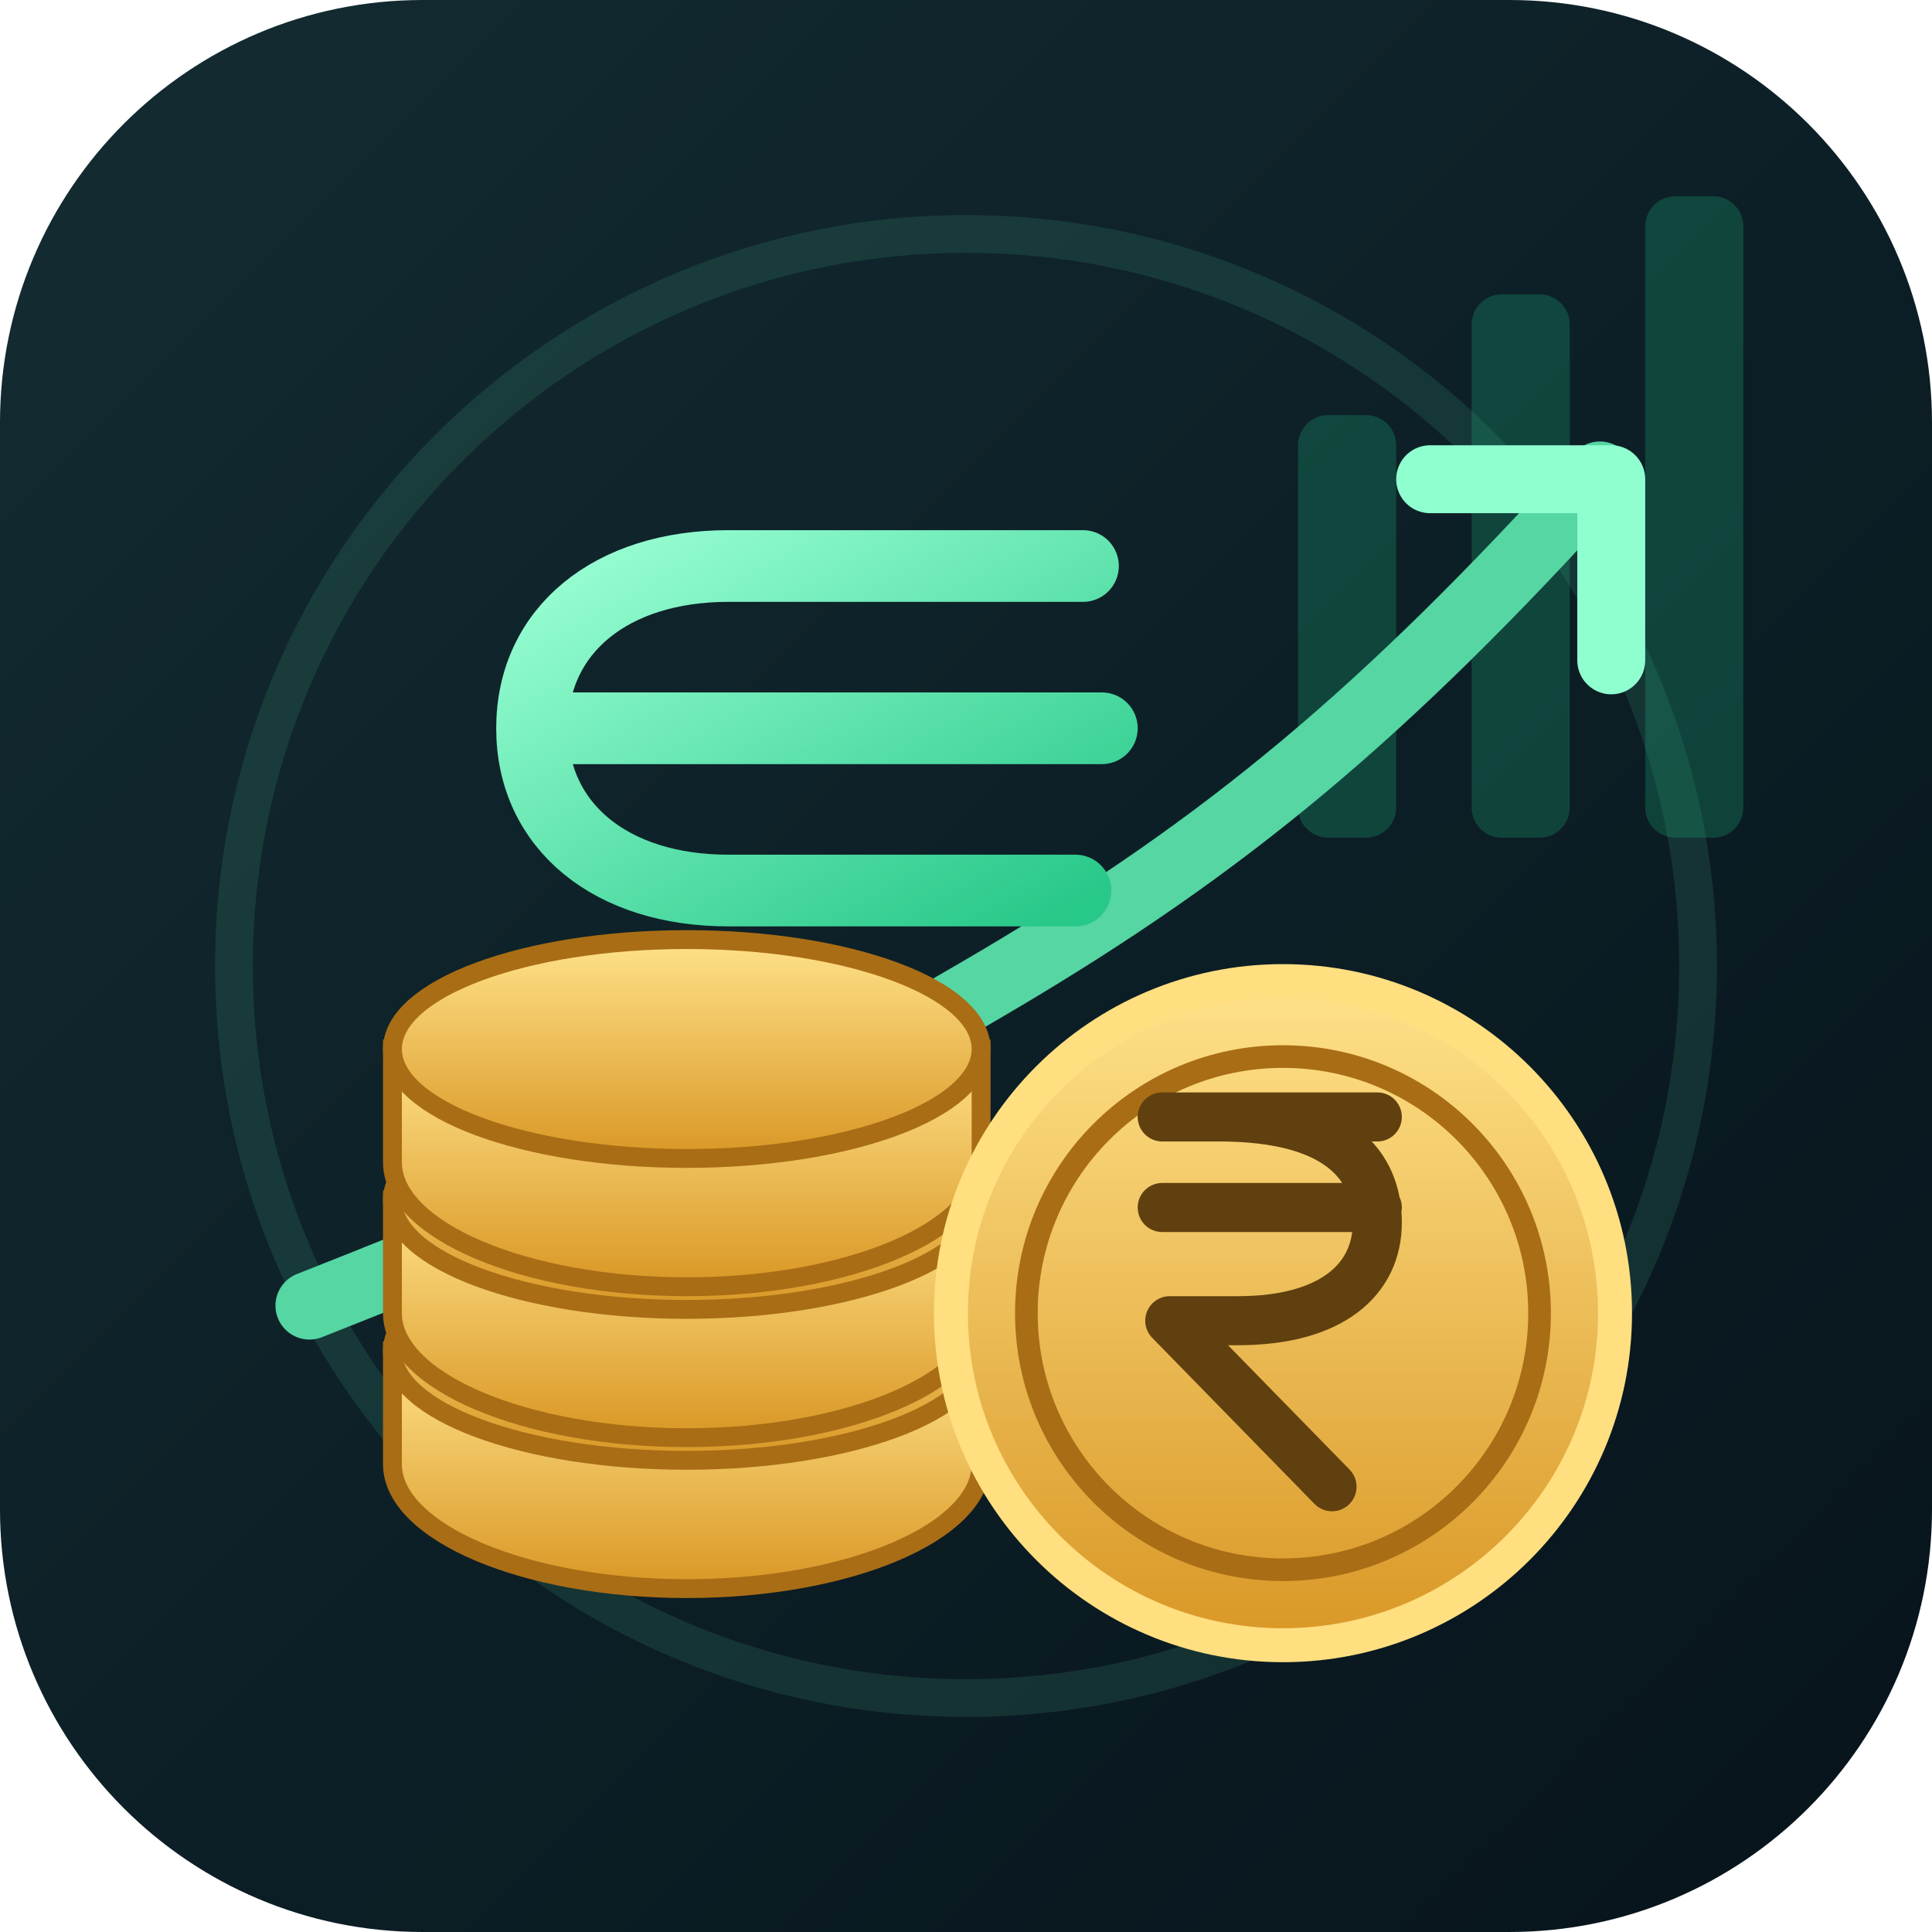
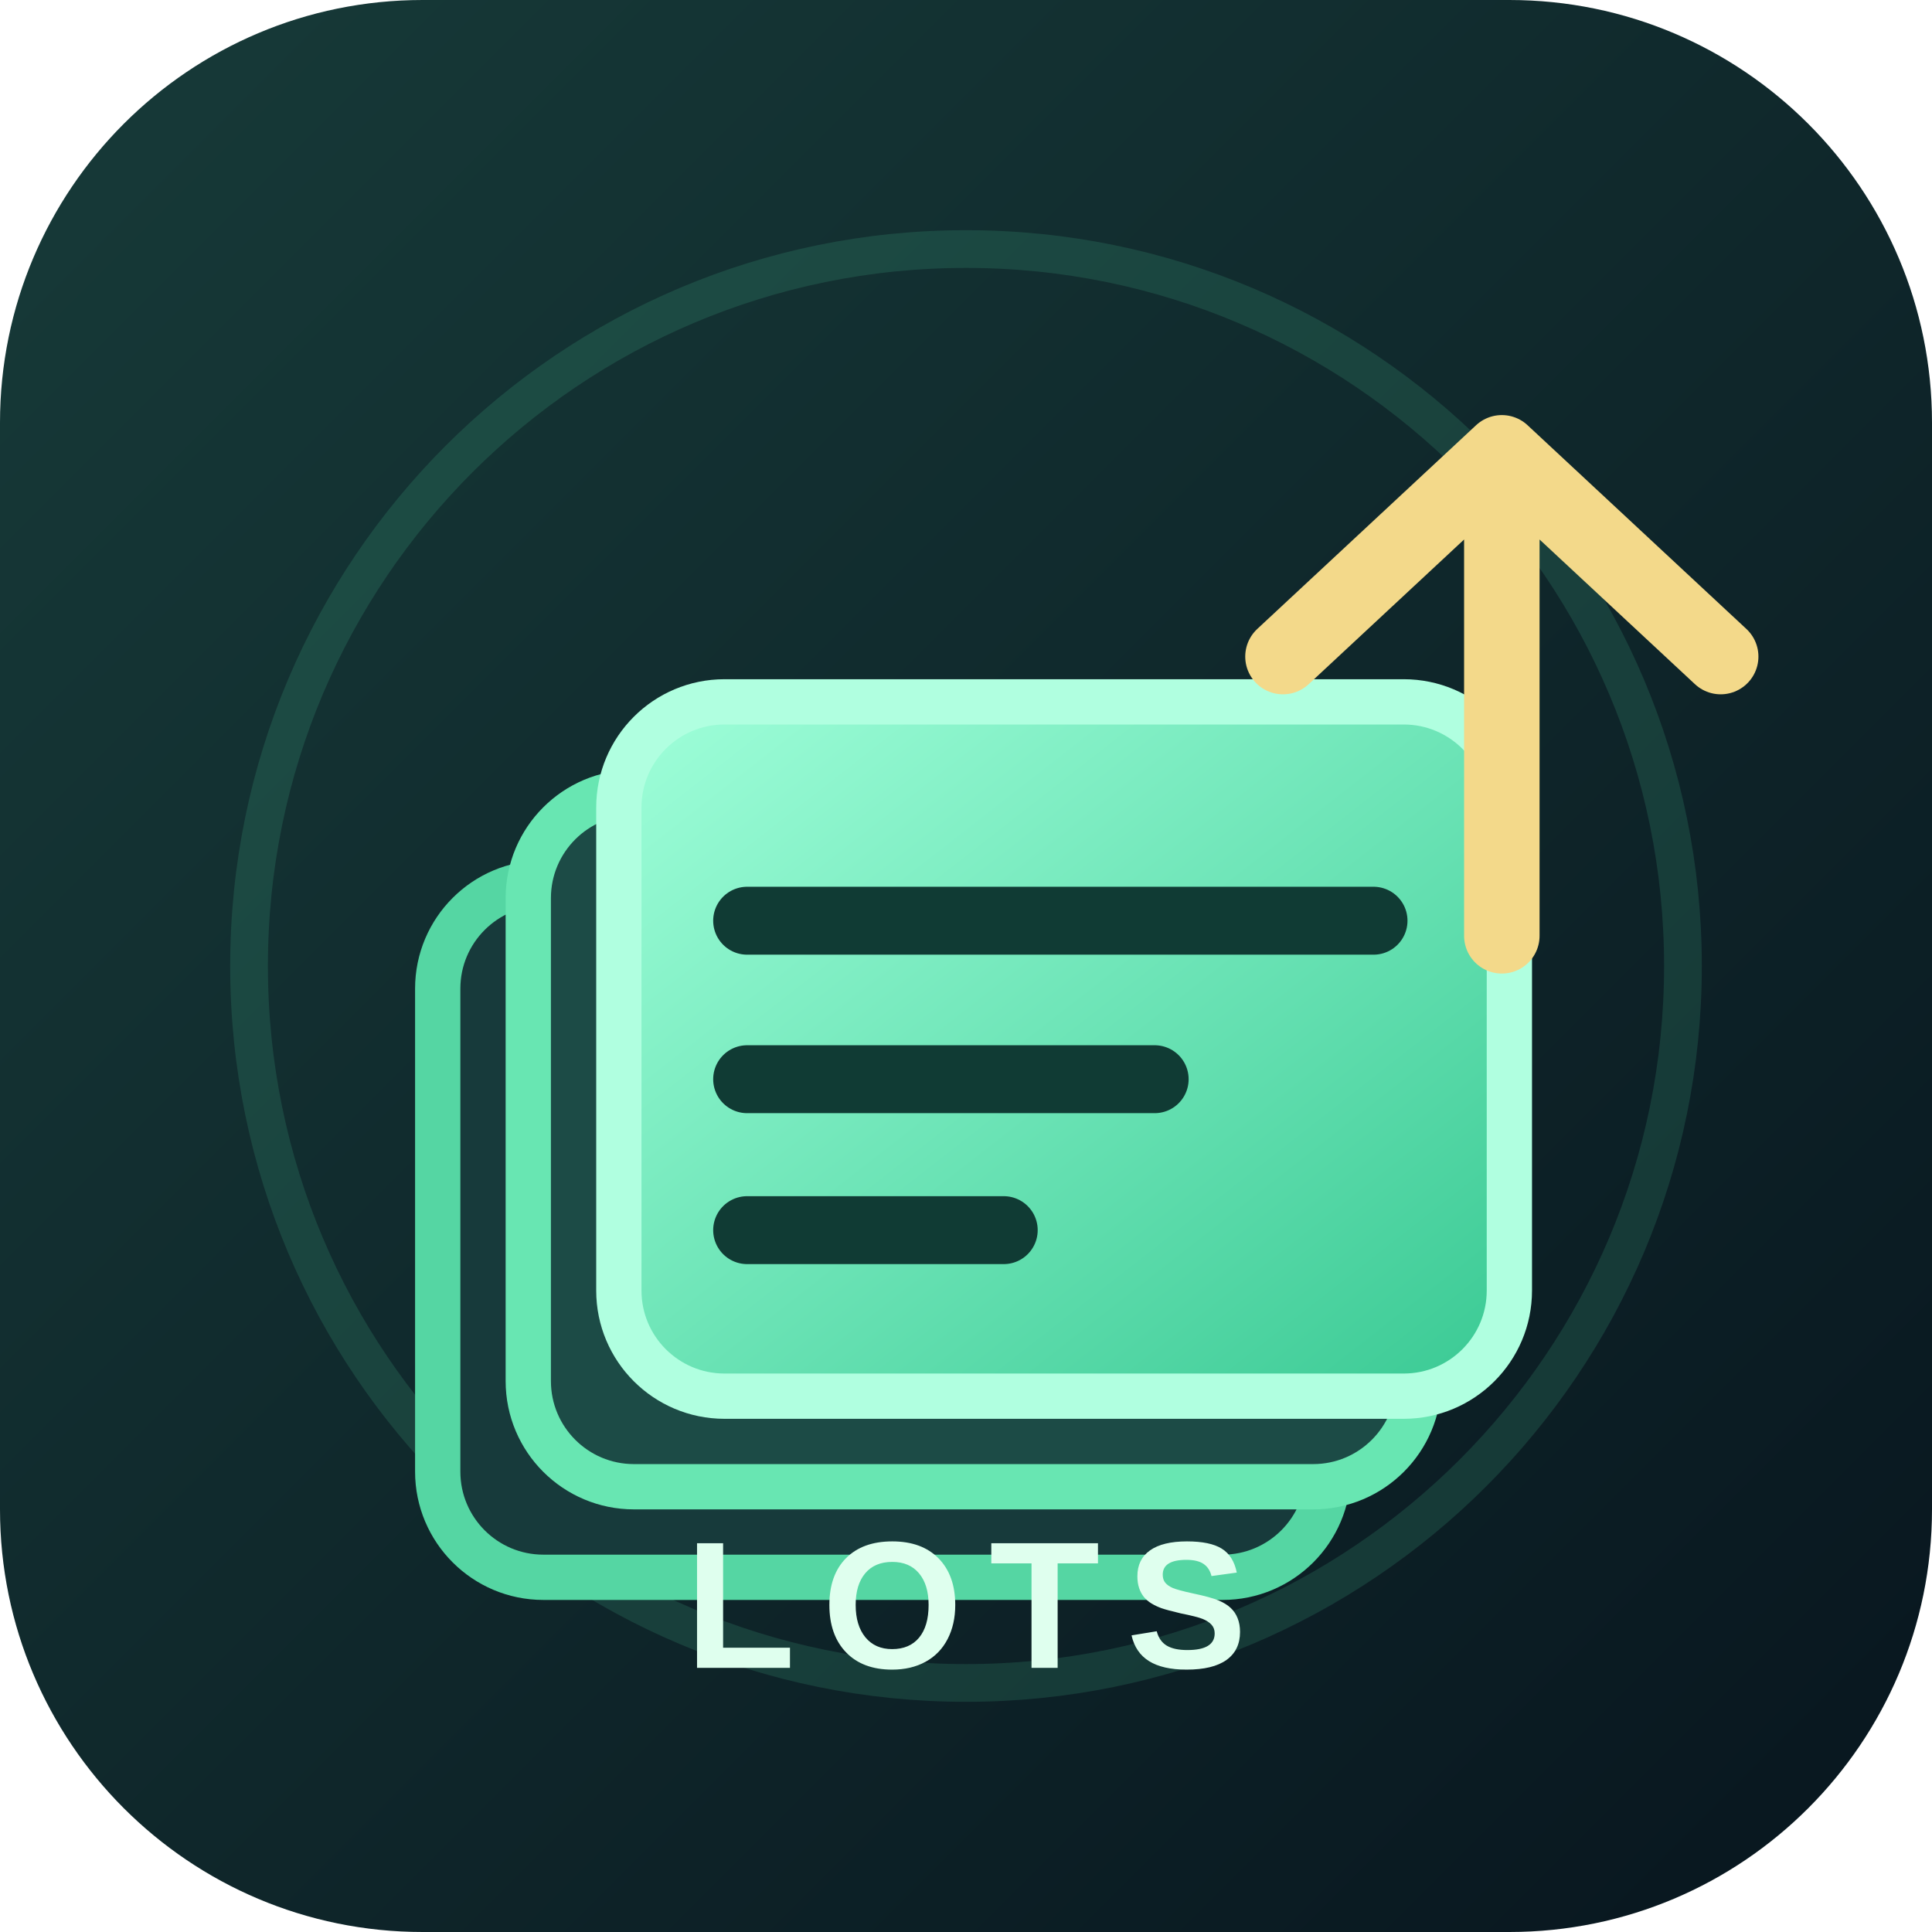
<svg xmlns="http://www.w3.org/2000/svg" viewBox="0 0 512 512">
  <defs>
    <linearGradient id="bg" x1="0" y1="0" x2="1" y2="1">
-       <stop stop-color="#132c32" />
-       <stop offset="1" stop-color="#07131b" />
+       <stop stop-color="#173b39" />
+       <stop offset="1" stop-color="#08151e" />
    </linearGradient>
    <linearGradient id="mint" x1="0" y1="0" x2="1" y2="1">
-       <stop stop-color="#9affd4" />
-       <stop offset="1" stop-color="#28c889" />
-     </linearGradient>
-     <linearGradient id="gold" x1="0" y1="0" x2="0" y2="1">
-       <stop stop-color="#ffe28a" />
-       <stop offset="1" stop-color="#d99725" />
+       <stop stop-color="#a0ffda" />
+       <stop offset="1" stop-color="#39c993" />
    </linearGradient>
  </defs>
  <rect width="512" height="512" rx="112" fill="url(#bg)" />
-   <circle cx="256" cy="256" r="194" fill="none" stroke="#55d6a3" stroke-opacity=".13" stroke-width="10" />
-   <g fill="#18a875" opacity=".28">
-     <rect x="344" y="110" width="26" height="112" rx="8" />
-     <rect x="390" y="78" width="26" height="144" rx="8" />
-     <rect x="436" y="52" width="26" height="170" rx="8" />
+   <circle cx="256" cy="256" r="190" fill="none" stroke="#55d6a3" stroke-opacity=".15" stroke-width="10" />
+   <g transform="translate(82 112)">
+     <rect x="34" y="122" width="236" height="184" rx="28" fill="#173a3b" stroke="#55d6a3" stroke-width="12" />
+     <rect x="58" y="98" width="236" height="184" rx="28" fill="#1c4b46" stroke="#68e6b2" stroke-width="12" />
+     <rect x="82" y="74" width="236" height="184" rx="28" fill="url(#mint)" stroke="#b0ffe0" stroke-width="12" />
+     <path d="M116 132h166M116 174h108" stroke="#103b34" stroke-width="18" stroke-linecap="round" />
+     <path d="M116 214h68" stroke="#103b34" stroke-width="18" stroke-linecap="round" />
+     <path d="M258 62l58-54 58 54M316 8v128" fill="none" stroke="#f3d98a" stroke-width="20" stroke-linecap="round" stroke-linejoin="round" />
  </g>
-   <path d="M82 346 C158 316 203 296 264 260 S367 189 424 126" fill="none" stroke="#55d6a3" stroke-width="18" stroke-linecap="round" />
-   <path d="M379 127h48v48" fill="none" stroke="#8fffd0" stroke-width="18" stroke-linecap="round" stroke-linejoin="round" />
-   <g fill="url(#gold)" stroke="#a96d16" stroke-width="5">
-     <path d="M104 358h156v30c0 18-35 33-78 33s-78-15-78-33z" />
-     <ellipse cx="182" cy="358" rx="78" ry="29" />
-     <path d="M104 318h156v30c0 18-35 33-78 33s-78-15-78-33z" />
-     <ellipse cx="182" cy="318" rx="78" ry="29" />
-     <path d="M104 278h156v30c0 18-35 33-78 33s-78-15-78-33z" />
-     <ellipse cx="182" cy="278" rx="78" ry="29" />
-   </g>
-   <circle cx="340" cy="348" r="88" fill="url(#gold)" stroke="#ffdf80" stroke-width="9" />
-   <circle cx="340" cy="348" r="68" fill="none" stroke="#a96d16" stroke-width="6" />
-   <path d="M308 296h57M308 320h57M323 296c32 0 42 13 42 28s-12 26-37 26h-18l43 44" fill="none" stroke="#60400e" stroke-width="13" stroke-linecap="round" stroke-linejoin="round" />
-   <path d="M285 236h-92c-31 0-52-17-52-43s21-43 52-43h94M150 193h142" fill="none" stroke="url(#mint)" stroke-width="19" stroke-linecap="round" />
+   <text x="256" y="442" text-anchor="middle" font-family="Arial,sans-serif" font-size="48" font-weight="800" letter-spacing="7" fill="#dfffee">LOTS</text>
</svg>
